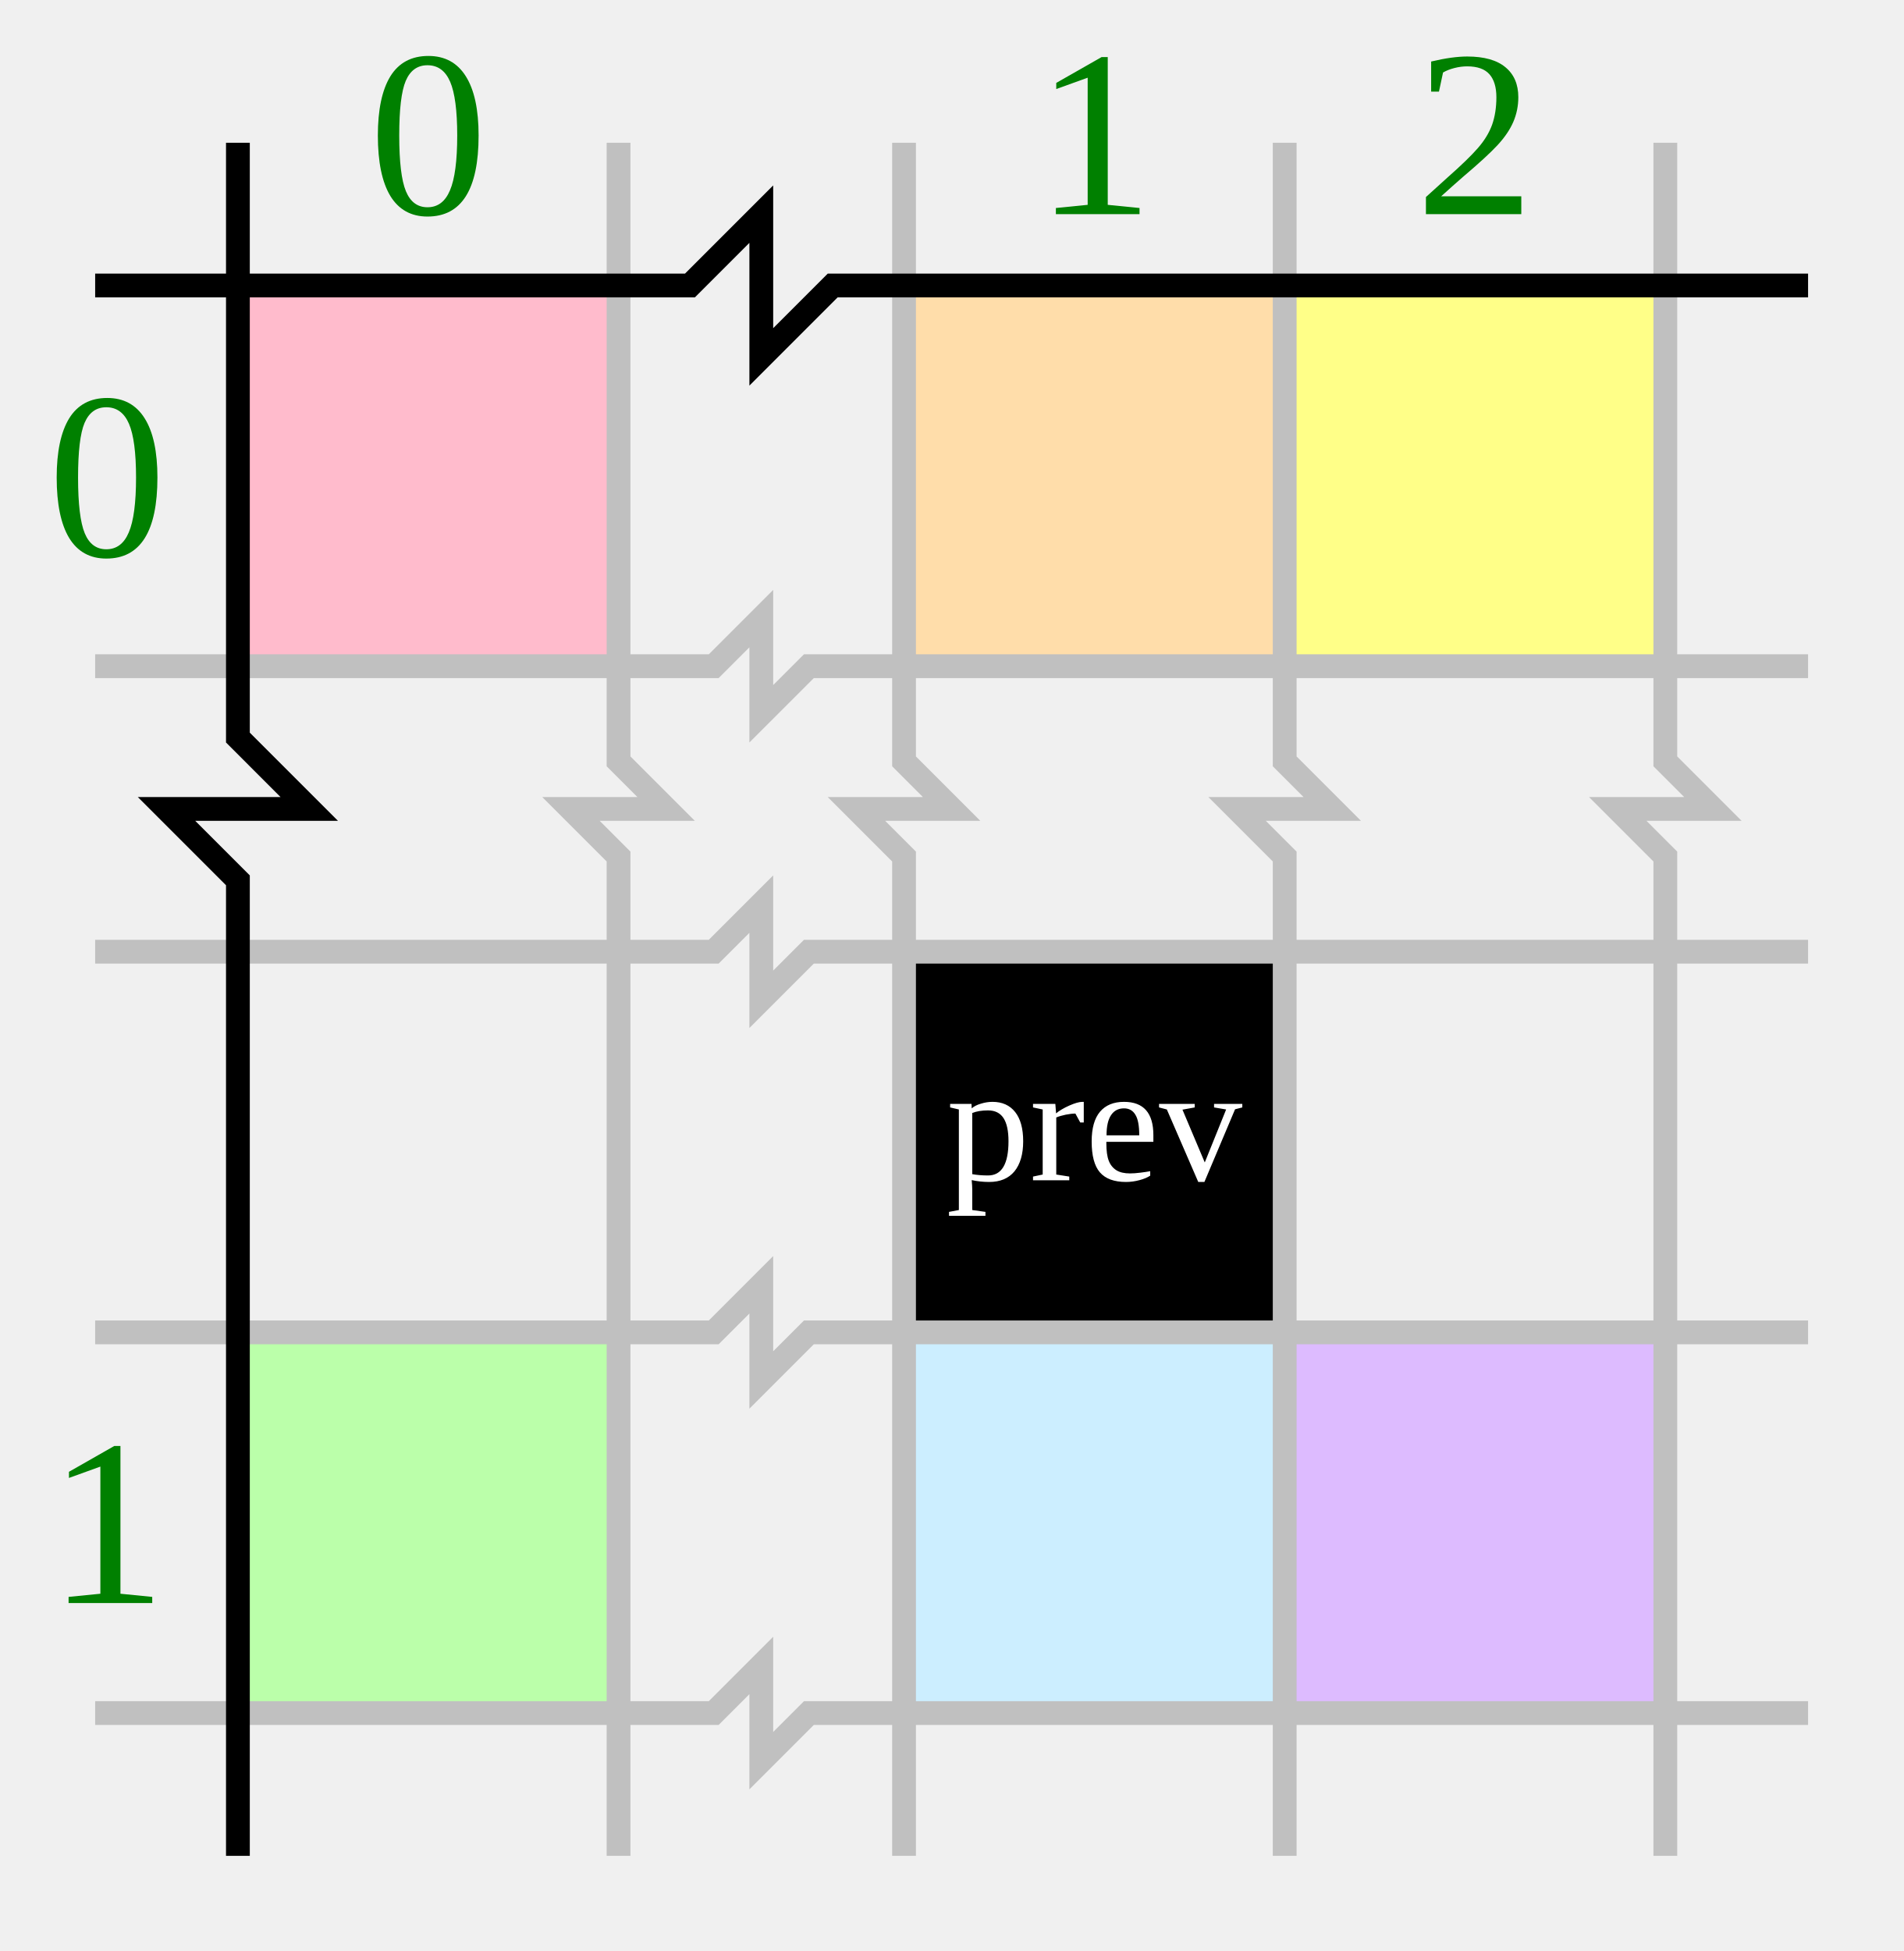
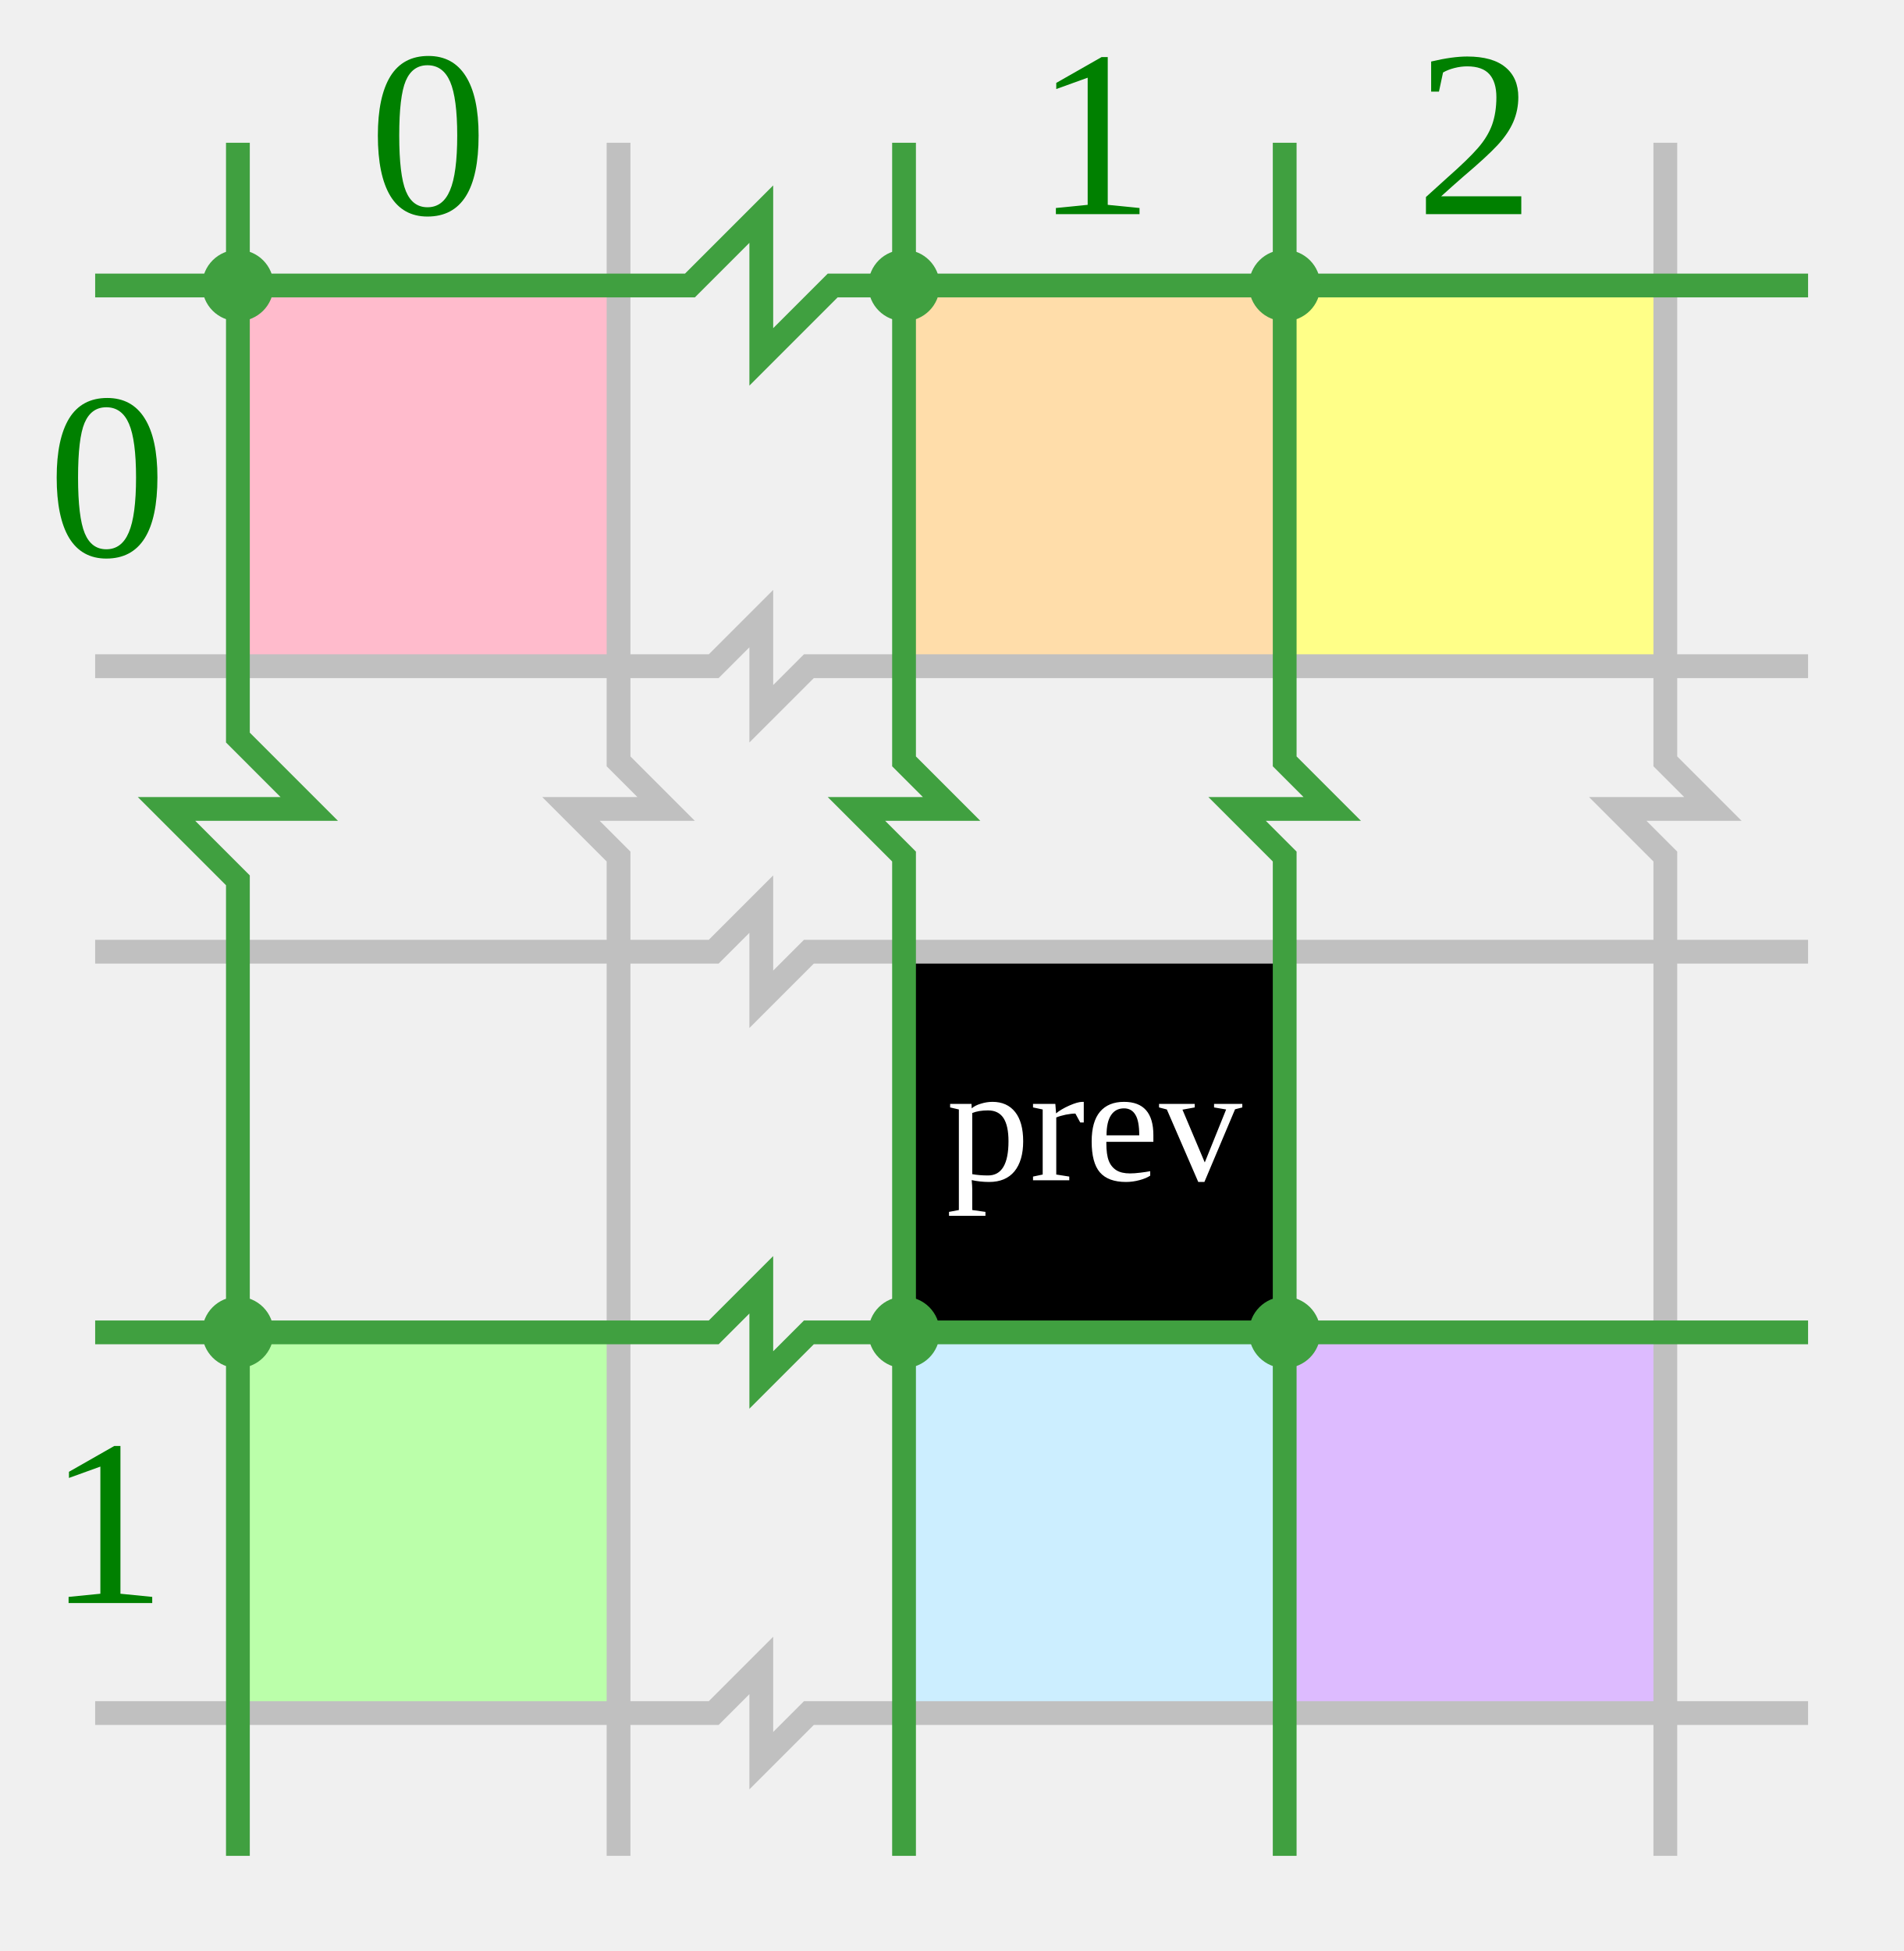
<svg xmlns="http://www.w3.org/2000/svg" viewBox="-20 -24 160 164" width="160" height="164">
	squares
	<g>
    <rect x="56" y="56" width="32" height="32" fill="black" />
    <text x="72" y="72" font-size="14" text-anchor="middle" dominant-baseline="middle" fill="white">prev</text>
    <rect x="0" y="0" width="32" height="32" fill="#FBC" />
    <rect x="56" y="0" width="32" height="32" fill="#FDA" />
    <rect x="88" y="0" width="32" height="32" fill="#FF8" />
    <rect x="0" y="88" width="32" height="32" fill="#BFA" />
    <rect x="56" y="88" width="32" height="32" fill="#CEF" />
    <rect x="88" y="88" width="32" height="32" fill="#DBF" />
  </g>
	x labels
	<text x="16" y="-6" font-size="20" text-anchor="middle" dominant-baseline="auto" fill="green">0</text>
  <text x="72" y="-6" font-size="20" text-anchor="middle" dominant-baseline="auto" fill="green">1</text>
  <text x="104" y="-6" font-size="20" text-anchor="middle" dominant-baseline="auto" fill="green">2</text>
	y labels
	<text x="-6" y="16" font-size="20" text-anchor="end" dominant-baseline="central" fill="green">0</text>
  <text x="-6" y="104" font-size="20" text-anchor="end" dominant-baseline="central" fill="green">1</text>
  <g stroke-width="2" stroke="black" fill="none">
		gridlines
		<g stroke="silver">
      <path d="M-12,32 H0 h32 h8 l4,-4 v8 l4,-4 h8 h32 h32 h12" />
      <path d="M-12,56 H0 h32 h8 l4,-4 v8 l4,-4 h8 h32 h32 h12" />
-       <path d="M-12,88 H0 h32 h8 l4,-4 v8 l4,-4 h8 h32 h32 h12" />
      <path d="M-12,120 H0 h32 h8 l4,-4 v8 l4,-4 h8 h32 h32 h12" />
      <path d="M32,-12 V0 v32 v8 l4,4 h-8 l4,4 v8 v32 v32 v12" />
+       <path d="M120,-12 V0 v32 v8 l4,4 h-8 l4,4 v8 v32 v32 v12" />
+     </g>
+ 		dark gridlines
+ 		<g stroke="#40a040">
      <path d="M56,-12 V0 v32 v8 l4,4 h-8 l4,4 v8 v32 v32 v12" />
      <path d="M88,-12 V0 v32 v8 l4,4 h-8 l4,4 v8 v32 v32 v12" />
-       <path d="M120,-12 V0 v32 v8 l4,4 h-8 l4,4 v8 v32 v32 v12" />
+       <path d="M-12,88 H0 h32 h8 l4,-4 v8 l4,-4 h8 h32 h32 h12" />
    </g>
		axes
- 		<path d="M-12,0 H0 h32 h6 l6,-6 v+12 l6,-6 h6 h32 h32 h12" />
-     <path d="M0,-12 V0 v32 v6 l6,+6 h-12 l6,+6 v6 v32 v32 v12" />
+ 		<g stroke="#40a040">
+       <path d="M-12,0 H0 h32 h6 l6,-6 v+12 l6,-6 h6 h32 h32 h12" />
+       <path d="M0,-12 V0 v32 v6 l6,+6 h-12 l6,+6 v6 v32 v32 v12" />
+     </g>
+   </g>
+ 	corners
+ 	<g fill="#40a040">
+     <circle cx="0" cy="0" r="3" />
+     <circle cx="56" cy="0" r="3" />
+     <circle cx="88" cy="0" r="3" />
+     <circle cx="0" cy="88" r="3" />
+     <circle cx="56" cy="88" r="3" />
+     <circle cx="88" cy="88" r="3" />
  </g>
</svg>
